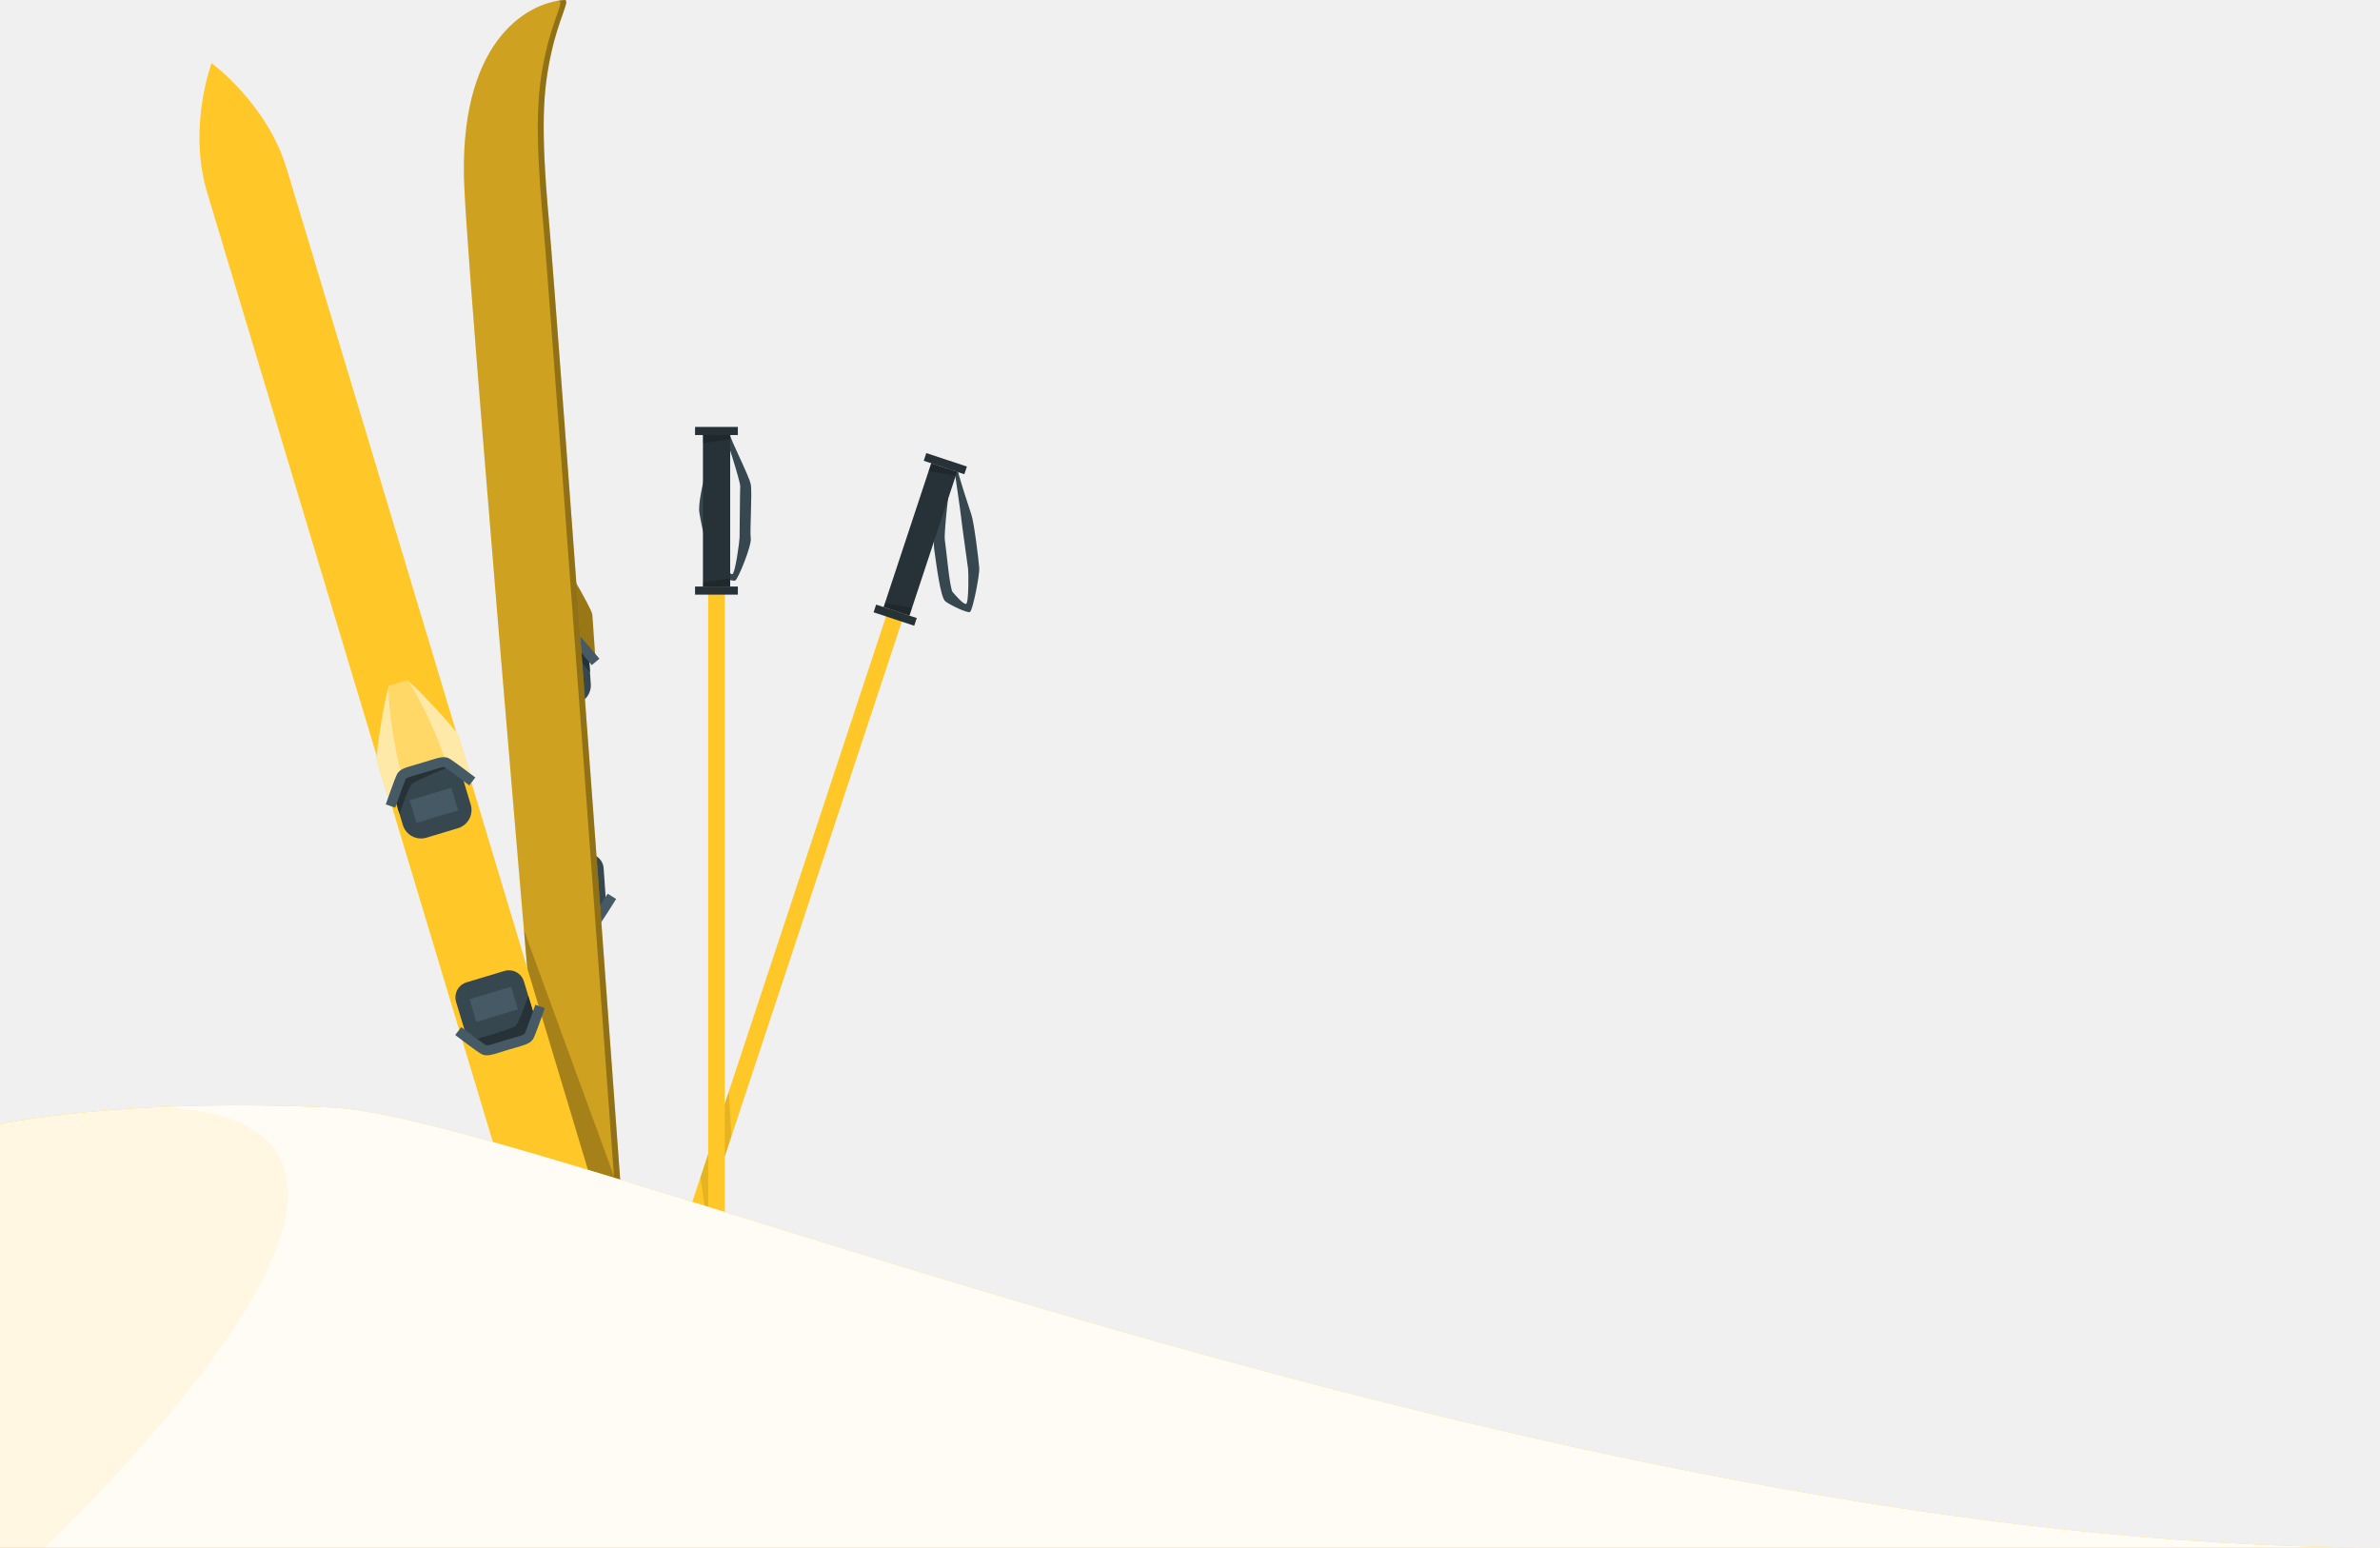
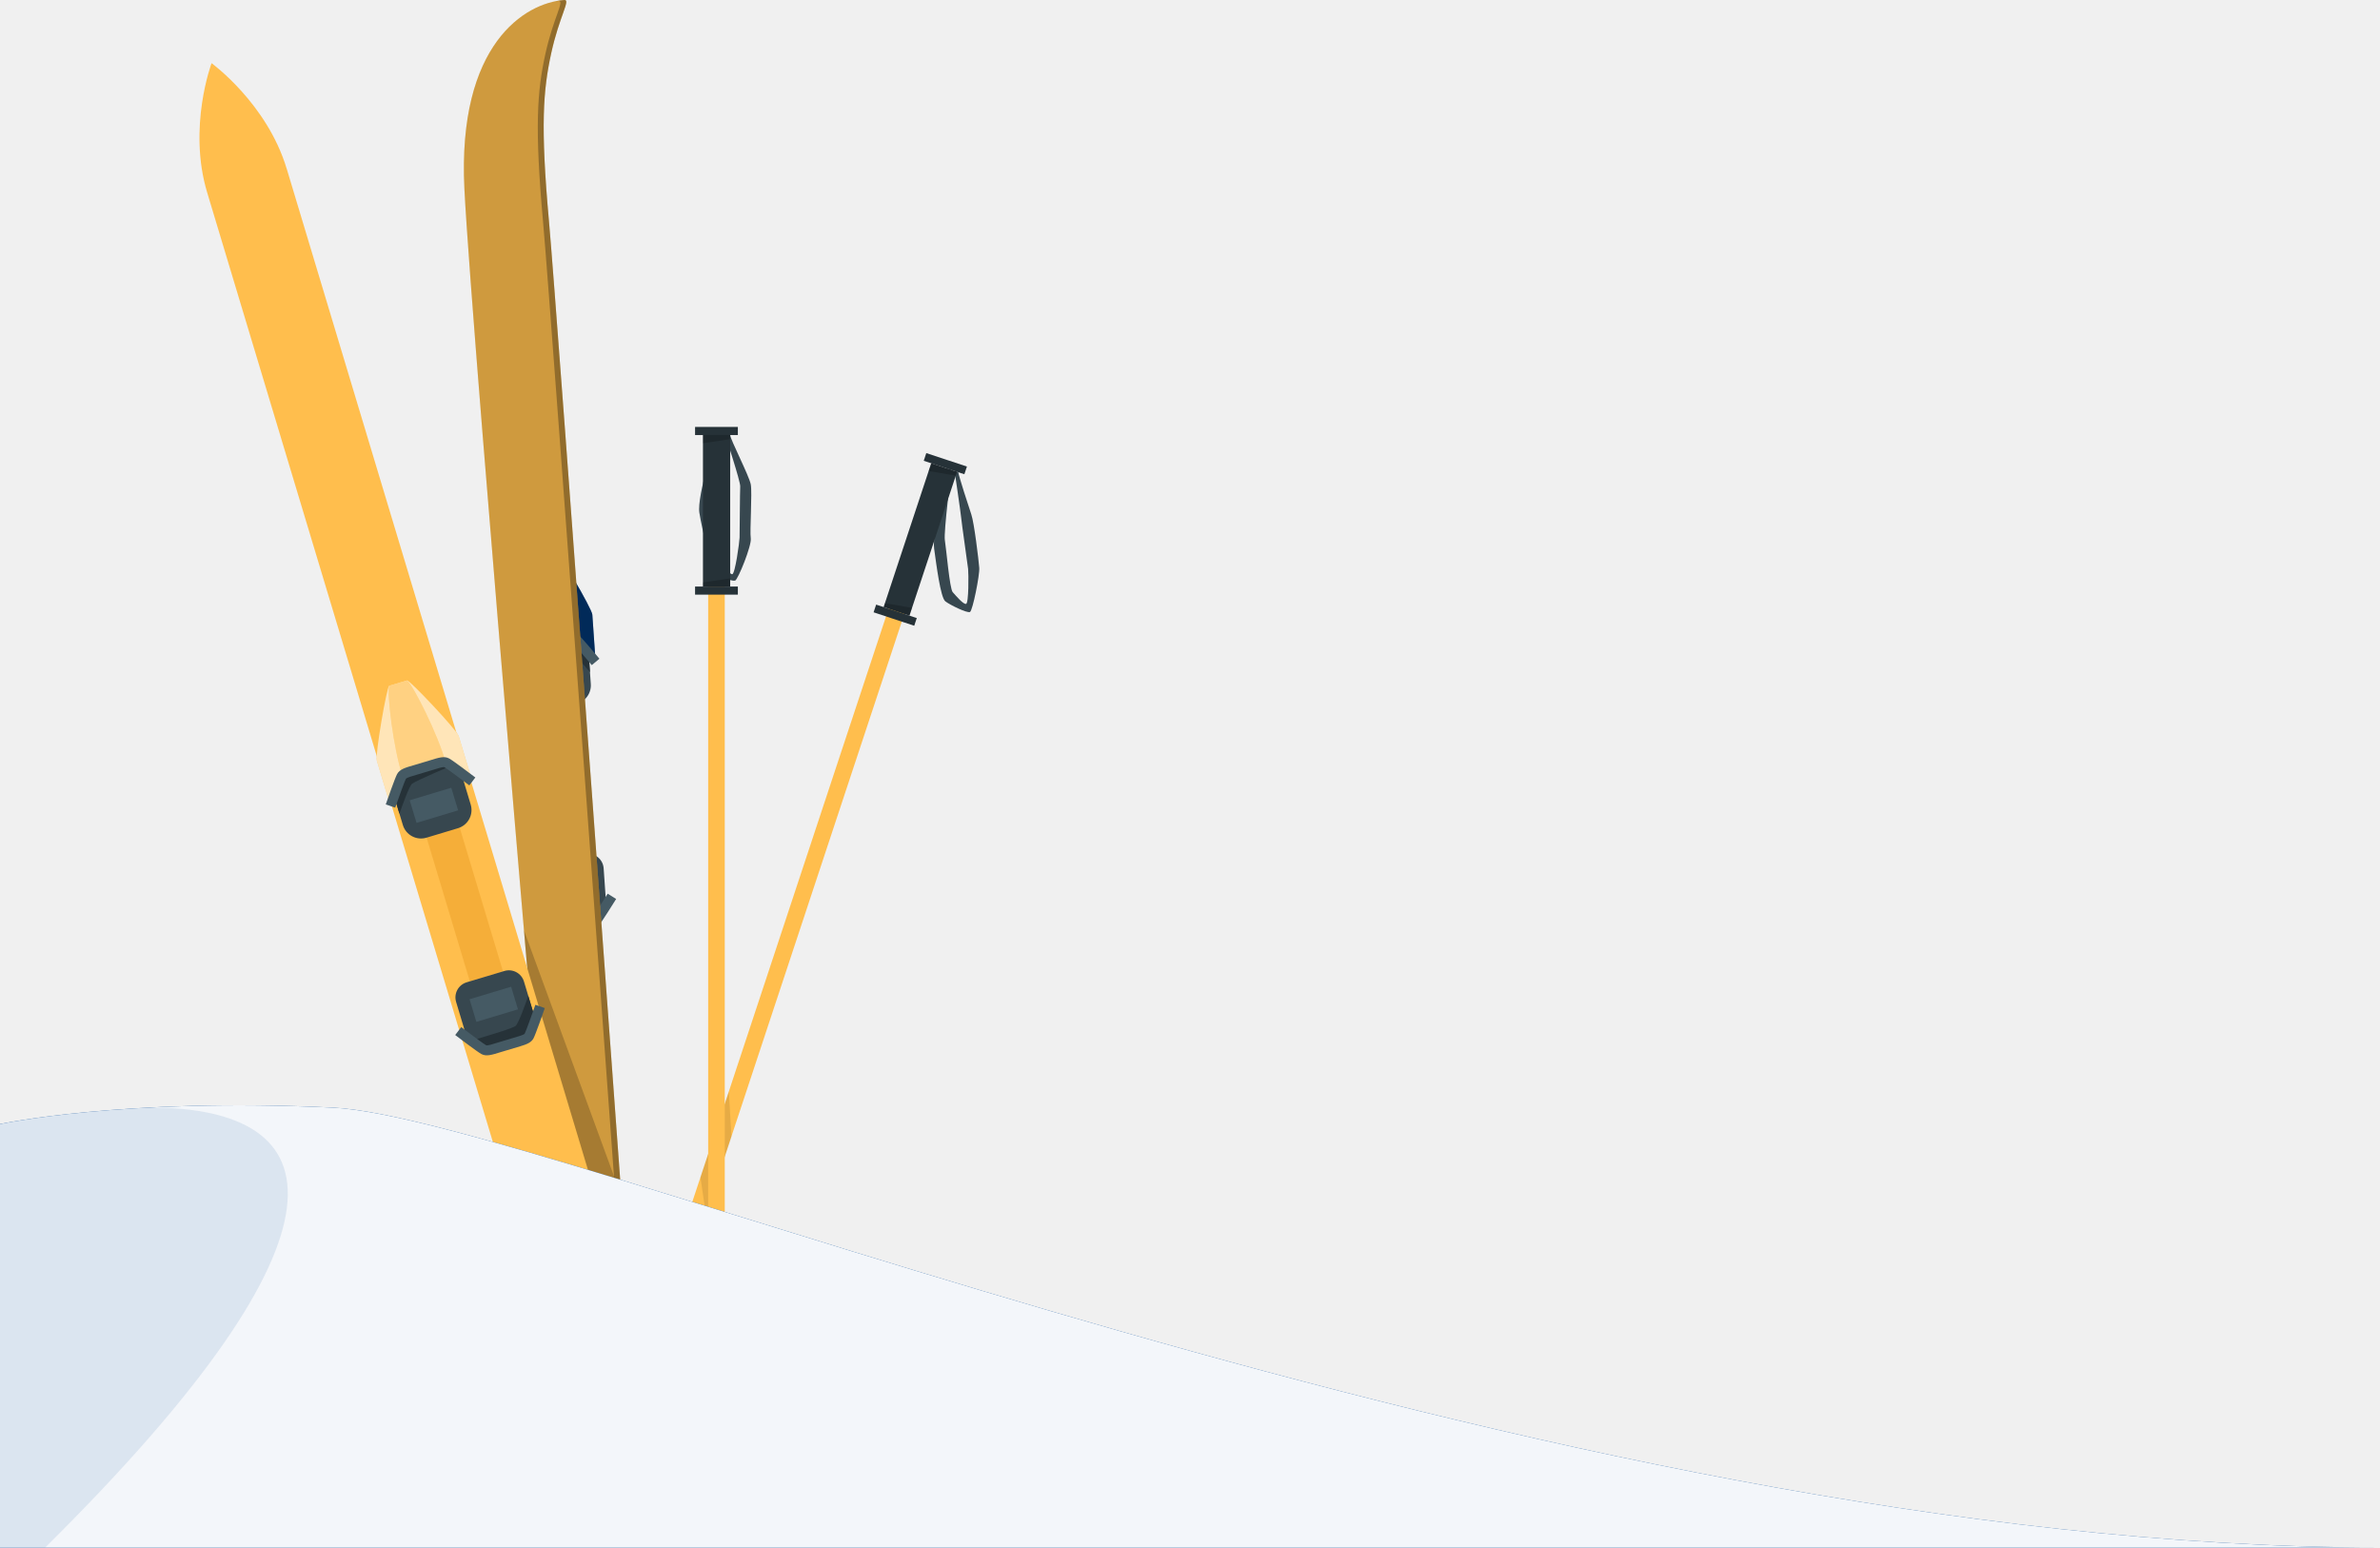
- <svg xmlns="http://www.w3.org/2000/svg" data-name="Ebene 2" viewBox="0 0 1110.11 721.77">
-   <path fill="#ffc727" d="m272.14 398.31-16.1 1.12-5.49-78.77 16.1-1.12z" />
-   <path fill="#37474f" d="m267.34 328.48-15.31 1.07a8.85 8.85 0 0 1-9.45-8.21l-1.99-28.55 32.98-2.3 2 28.55a8.85 8.85 0 0 1-8.22 9.44Z" />
-   <path fill="#455a64" d="m269.24 320.4-20.21 1.41-.77-11 20.21-1.4z" />
-   <path fill="#263238" d="m240.61 292.78.58 8.3c3.78.12 20.32.71 23.46 1.46 1.54.36 8.2 8.21 10.55 11.01l-1.61-23.07-32.98 2.3Z" />
-   <path fill="#ffc727" d="m236.5 289.43 1.4 20.08 2.22-.15c.29-.02 5.25-8.94 6.46-10.34 1.22-1.39 4.68-1.19 10.47-1.59 5.79-.4 9.19-1.08 10.58.13 1.39 1.22 7.54 9.37 7.83 9.35l2.22-.15-1.4-20.08c-.2-2.89-16.58-30.66-17.74-30.58l-4.34.3-4.34.3c-1.16.08-13.54 29.86-13.34 32.75Z" />
-   <path d="m236.5 289.43 1.4 20.08 2.22-.15c.29-.02 5.25-8.94 6.46-10.34 1.22-1.39 4.68-1.19 10.47-1.59 5.79-.4 9.19-1.08 10.58.13 1.39 1.22 7.54 9.37 7.83 9.35l2.22-.15-1.4-20.08c-.2-2.89-16.58-30.66-17.74-30.58l-4.34.3-4.34.3c-1.16.08-13.54 29.86-13.34 32.75Z" opacity=".4" />
-   <path fill="#ffc727" d="M246.58 299c1.21-1.39 4.67-1.19 10.46-1.59 5.79-.4 9.19-1.08 10.58.13-.55-13.36-6.77-38.51-9.1-41.47l-8.69.61c-1.9 3.25-4.57 29.02-3.26 42.33Z" />
-   <path fill="#fff" d="M246.58 299c1.21-1.39 4.67-1.19 10.46-1.59 5.79-.4 9.19-1.08 10.58.13-.55-13.36-6.77-38.51-9.1-41.47l-8.69.61c-1.9 3.25-4.57 29.02-3.26 42.33Z" opacity=".3" />
-   <path fill="#455a64" d="M240.01 312.74c2.57-4.12 6.98-11.03 7.85-12.03.41-.48 3.3-.64 5.84-.78 1.04-.06 2.2-.12 3.5-.21 1.3-.09 2.46-.19 3.5-.27 2.66-.22 5.42-.45 5.89-.04 1 .87 6.32 7.1 9.43 10.82l3.57-2.99c-1.38-1.65-8.37-9.98-9.94-11.35-1.96-1.7-4.58-1.48-9.33-1.09-1.02.08-2.16.18-3.44.27-1.27.09-2.42.15-3.44.21-4.76.27-7.39.42-9.09 2.37-1.37 1.57-7.14 10.79-8.29 12.62l3.95 2.47Z" />
-   <path fill="#37474f" d="m273.74 398.19-18.35 1.28a7.34 7.34 0 0 0-6.81 7.83l1.37 19.67 17.03 6.62 15.95-8.92-1.37-19.67a7.34 7.34 0 0 0-7.83-6.81Z" />
-   <path fill="#455a64" d="m255.03 407.44 20.21-1.4.77 10.99-20.21 1.4z" />
-   <path fill="#263238" d="m282.96 425-.04-.56c-3.78-.12-20.16 1.61-23.3.87-1.54-.36-8.2-8.21-10.55-11.01l1.07 15.33 16.85 3.97 15.96-8.59Z" />
-   <path fill="#455a64" d="m260.89 434.96 2.26-.18 3.43-.27c1.27-.09 2.41-.15 3.44-.21 4.77-.27 7.39-.42 9.09-2.38 1.37-1.57 7.14-10.79 8.28-12.62l-3.95-2.47c-2.57 4.12-6.98 11.03-7.85 12.03-.41.47-3.17.63-5.84.78-1.04.06-2.2.12-3.5.21s-2.46.19-3.49.27c-2.67.22-5.42.45-5.9.04-1-.87-6.32-7.1-9.43-10.82l-3.57 2.99c1.38 1.65 8.37 9.98 9.94 11.35 1.62 1.41 3.7 1.5 7.07 1.27Z" />
-   <path fill="#ffc727" d="m294.24 618.03-33.54 5.47s-40.75-467.8-44.09-535.42S245.05 1.25 263.24 0c3.04-.21-2.4 7.69-6.14 24.83-3.74 17.14-5.11 33.51-1.03 78.59 3.47 38.28 38.16 514.61 38.16 514.61Z" />
-   <path d="m294.24 618.03-33.54 5.47s-40.75-467.8-44.09-535.42S245.05 1.25 263.24 0c3.04-.21-2.4 7.69-6.14 24.83-3.74 17.14-5.11 33.51-1.03 78.59 3.47 38.28 38.16 514.61 38.16 514.61Z" opacity=".1" />
-   <path d="M257.11 24.84c-3.74 17.13-5.11 33.5-1.04 78.58 2.27 25.17 18.05 239.55 28.59 383.57 5.51 75.09 9.58 131.05 9.58 131.05l-33.55 5.47s-8.65-99.29-18.29-213c-11.31-133.1-23.99-285.96-25.8-322.42C213.27 20.45 245.04 1.24 263.24 0c3.04-.21-2.39 7.69-6.13 24.84Z" opacity=".1" />
-   <path d="M257.1 24.83c-3.74 17.14-5.1 33.51-1.02 78.59 3.47 38.28 38.16 514.61 38.16 514.61l-2.75.45s-34.69-476.33-38.16-514.61c-4.08-45.08-2.71-61.45 1.02-78.59C258.1 8.14 263.54.25 260.5.45c-.51.04-1.04.08-1.57.15 1.5-.31 2.95-.5 4.31-.6 3.05-.21-2.39 7.68-6.14 24.83Z" opacity=".3" />
-   <path d="m289.87 558.1 4.38 59.94-33.55 5.47s-6.64-75.8-16.28-189.52l45.44 124.11Z" opacity=".2" />
-   <path fill="#ffc727" d="m133.72 78.67 160.76 534.22-37.08 11.16L96.64 89.83c-9.17-30.46 2.04-60.36 2.04-60.36s25.87 18.74 35.03 49.21Z" />
-   <path fill="none" d="m133.72 78.67 160.76 534.22-37.08 11.16L96.64 89.83c-9.17-30.46 2.04-60.36 2.04-60.36s25.87 18.74 35.03 49.21Z" opacity=".1" />
-   <path fill="#ffc727" d="m196.4 382.1 15.44-4.65 22.76 75.6-15.45 4.66z" />
-   <path fill="#37474f" d="m179.65 357.38 31.65-9.53 8.25 27.4a8.85 8.85 0 0 1-5.92 11.03l-14.7 4.43a8.85 8.85 0 0 1-11.03-5.93l-8.25-27.4Z" />
-   <path fill="#455a64" d="m191.1 373.25 19.4-5.84 3.18 10.55-19.4 5.84z" />
+ <svg xmlns="http://www.w3.org/2000/svg" viewBox="0 0 1110.1 721.77">
+   <path fill="#37474f" d="m266.98 433.59 15.95-8.92-1.37-19.67a7.34 7.34 0 0 0-7.83-6.81s-6.76 35.4-6.76 35.4Z" />
+   <path fill="#455a64" d="M279.11 431.92c1.37-1.57 7.14-10.79 8.28-12.62l-3.95-2.47c-2.57 4.12-6.98 11.03-7.85 12.03l3.52 3.06Z" />
+   <path fill="#37474f" d="m264.52 291.13 9.05-.63 2 28.55a8.85 8.85 0 0 1-8.22 9.44l-2.83-37.36Z" />
+   <path fill="#263238" d="M264.65 302.54c1.54.36 8.2 8.21 10.55 11.01l-1.61-23.07-9.36.65.42 11.41Z" />
+   <path fill="#014694" d="M267.63 297.56c1.39 1.22 7.54 9.37 7.83 9.35l2.22-.15-1.4-20.08c-.2-2.89-16.58-30.66-17.74-30.58l9.09 41.46Z" />
+   <path d="M267.63 297.56c1.39 1.22 7.54 9.37 7.83 9.35l2.22-.15-1.4-20.08c-.2-2.89-16.58-30.66-17.74-30.58l9.09 41.46Z" opacity=".4" style="isolation:isolate" />
+   <path fill="#455a64" d="M266.59 299.41c1 .87 6.32 7.1 9.43 10.82l3.57-2.99c-1.38-1.65-8.37-9.98-9.94-11.35l-3.06 3.52Z" />
+   <path fill="#ffbe4d" d="m294.24 618.03-33.54 5.47s-40.75-467.8-44.09-535.42C213.27 20.46 245.05 1.25 263.24 0c3.04-.21-2.4 7.69-6.14 24.83-3.74 17.14-5.11 33.51-1.03 78.59 3.47 38.28 38.16 514.61 38.16 514.61h.01Z" />
+   <path d="m294.24 618.03-33.54 5.47s-40.75-467.8-44.09-535.42C213.27 20.46 245.05 1.25 263.24 0c3.04-.21-2.4 7.69-6.14 24.83-3.74 17.14-5.11 33.51-1.03 78.59 3.47 38.28 38.16 514.61 38.16 514.61h.01Z" opacity=".1" style="isolation:isolate" />
+   <path d="M257.11 24.84c-3.74 17.13-5.11 33.5-1.04 78.58 2.27 25.17 18.05 239.55 28.59 383.57 5.51 75.09 9.58 131.05 9.58 131.05l-33.55 5.47s-8.65-99.29-18.29-213c-11.31-133.1-23.99-285.96-25.8-322.42C213.27 20.45 245.04 1.24 263.24 0c3.04-.21-2.39 7.69-6.13 24.84Z" opacity=".1" style="isolation:isolate" />
+   <path d="M257.1 24.83c-3.74 17.14-5.1 33.51-1.02 78.59 3.47 38.28 38.16 514.61 38.16 514.61l-2.75.45s-34.69-476.33-38.16-514.61c-4.08-45.08-2.71-61.45 1.02-78.59C258.1 8.14 263.54.25 260.5.45c-.51.04-1.04.08-1.57.15 1.5-.31 2.95-.5 4.31-.6 3.05-.21-2.39 7.68-6.14 24.83Z" opacity=".3" style="isolation:isolate" />
+   <path d="m289.87 558.1 4.38 59.94-33.55 5.47s-6.64-75.8-16.28-189.52l45.44 124.11Z" opacity=".2" style="isolation:isolate" />
+   <path fill="#ffbe4d" d="m133.72 78.67 160.76 534.22-37.08 11.16L96.64 89.83c-9.17-30.46 2.04-60.36 2.04-60.36s25.87 18.74 35.03 49.21h.01Z" />
+   <path fill="#f5ae39" d="m196.4 382.1 15.44-4.65 22.76 75.6-15.45 4.66-22.75-75.61Z" />
+   <path fill="#37474f" d="m179.65 357.38 31.65-9.53 8.25 27.4a8.85 8.85 0 0 1-5.92 11.03l-14.7 4.43a8.85 8.85 0 0 1-11.03-5.92l-8.25-27.4Z" />
+   <path fill="#455a64" d="m191.1 373.25 19.4-5.84 3.18 10.55-19.4 5.84-3.18-10.55Z" />
  <path fill="#263238" d="m211.29 347.86 2.4 7.97c-3.49 1.45-18.75 7.86-21.43 9.67-1.31.88-4.76 10.59-5.96 14.04l-6.67-22.15 31.66-9.53Z" />
-   <path fill="#ffc727" d="m213.94 343.27 5.8 19.27-2.13.64c-.28.08-8.07-6.51-9.7-7.39-1.64-.87-4.8.54-10.36 2.22-5.56 1.67-8.98 2.24-9.85 3.86-.87 1.64-3.73 11.43-4.01 11.52l-2.13.64-5.8-19.27c-.84-2.78 4.65-34.55 5.77-34.88l4.17-1.25 4.17-1.25c1.11-.34 23.24 23.13 24.07 25.9Z" />
-   <path fill="#fff" d="m213.94 343.27 5.8 19.27-2.13.64c-.28.08-8.07-6.51-9.7-7.39-1.64-.87-4.8.54-10.36 2.22-5.56 1.67-8.98 2.24-9.85 3.86-.87 1.64-3.73 11.43-4.01 11.52l-2.13.64-5.8-19.27c-.84-2.78 4.65-34.55 5.77-34.88l4.17-1.25 4.17-1.25c1.11-.34 23.24 23.13 24.07 25.9Z" opacity=".6" />
-   <path fill="#ffc727" d="M207.91 355.8c-1.62-.87-4.78.54-10.35 2.21-5.56 1.67-8.98 2.24-9.85 3.86-4.22-12.69-7.31-38.41-6.17-42l8.34-2.51c2.92 2.37 14.55 25.52 18.03 38.43Z" />
-   <path fill="#fff" d="M207.91 355.8c-1.62-.87-4.78.54-10.35 2.21-5.56 1.67-8.98 2.24-9.85 3.86-4.22-12.69-7.31-38.41-6.17-42l8.34-2.51c2.92 2.37 14.55 25.52 18.03 38.43Z" opacity=".3" />
-   <path fill="#455a64" d="M218.91 366.32c-3.86-2.94-10.43-7.84-11.6-8.47-.55-.3-3.31.57-5.74 1.34l-3.35 1.04-3.37.98c-2.57.74-5.23 1.5-5.53 2.05-.63 1.17-3.39 8.88-4.99 13.46l-4.4-1.53c.71-2.04 4.29-12.3 5.28-14.13 1.23-2.29 3.76-3.01 8.34-4.32a309.25 309.25 0 0 0 6.6-1.98c4.55-1.43 7.06-2.23 9.34-1 1.84.99 10.5 7.56 12.22 8.87l-2.82 3.71Z" />
-   <path fill="#37474f" d="m217.63 458.18 17.62-5.3a7.34 7.34 0 0 1 9.14 4.91l5.68 18.88-13.58 12.22-18.07-2.7-5.68-18.88a7.34 7.34 0 0 1 4.91-9.14Z" />
-   <path fill="#455a64" d="m241.59 470.77-19.4 5.84-3.18-10.55 19.4-5.84z" />
-   <path fill="#263238" d="m218.5 486.51-.16-.54c3.49-1.45 19.42-5.63 22.1-7.44 1.31-.88 4.76-10.59 5.96-14.04l4.43 14.72-14.36 9.68-17.97-2.38Z" />
-   <path fill="#455a64" d="m242.66 488.01-2.18.63-3.31.96-3.29 1.02c-4.56 1.43-7.06 2.23-9.35 1-1.84-.99-10.5-7.56-12.21-8.87l2.82-3.7c3.86 2.94 10.43 7.84 11.6 8.47.56.3 3.19-.53 5.74-1.34l3.35-1.04 3.36-.98c2.57-.73 5.23-1.5 5.53-2.05.63-1.17 3.39-8.88 4.99-13.46l4.4 1.53c-.71 2.04-4.29 12.3-5.28 14.13-1.02 1.89-2.93 2.72-6.17 3.69Z" />
-   <path fill="#37474f" d="M329.57 612.08s-6.36 3.61-19.37-.7c-13.01-4.3-15.96-10.99-15.96-10.99s5.81-3.58 19.31.89 16.02 10.8 16.02 10.8Z" />
-   <path fill="#ffc727" d="m417.35 275.18 7.35 2.43-108.89 329.06-7.35-2.43z" />
-   <path fill="#37474f" d="M446.96 220.23c.28 1.89 4.79 15.94 6.1 19.74 1.31 3.79 3.42 21.23 3.69 24.89.25 3.31-3.06 19.94-4.32 20.58-1.26.64-9.2-3.2-11.49-4.96-2.29-1.77-4.19-17.22-5.23-24.56-1.12-7.91 6.33-37.31 6.33-37.31l1.75.58s-3.71 29-3.08 32.74c.63 3.74 2.22 22.67 3.66 24.26 1.44 1.59 4.91 5.75 6.22 5.48 1.31-.27 1.2-14.19.96-16.34s-3.02-21.38-3.21-23.68c-.19-2.3-3.1-21.98-3.1-21.98l1.71.57Z" />
-   <path fill="#263238" d="m434.35 216.06 12.05 4-22.2 67.08-12.05-3.99z" />
-   <path fill="#263238" d="M432.05 211.33 451 217.6l-1.19 3.59-18.95-6.27zM408.66 282l18.95 6.27-1.19 3.59-18.95-6.27z" />
-   <path d="m446.43 220.05-12.07-3.99-1.2 3.63 12.67 2.17.6-1.81zm-34.26 63.1 12.06 3.99 1.2-3.63-12.66-2.18-.6 1.82z" opacity=".2" />
-   <path d="m326.71 549.16 2.51 17.05 11.96-36.14-1.23-20.93-13.24 40.02z" opacity=".1" />
-   <path fill="#37474f" d="M352.79 611.8s-4.91 5.42-18.61 5.42-18.61-5.42-18.61-5.42 4.39-5.22 18.61-5.22 18.61 5.22 18.61 5.22Z" />
-   <path fill="#ffc727" d="M330.31 264.36h7.74v346.61h-7.74z" />
-   <path fill="#37474f" d="M340.58 202.91c0 1.91 8.86 19.06 9.6 23 .74 3.95-.52 21.88 0 25.16.52 3.28-5.96 19.28-7.29 19.73s-7.15-1.71-9.16-3.8-6.25-19.95-7.52-27.84c-1.27-7.89 8.01-36.25 8.01-36.25h2.11s-5.51 28.43-5.43 32.23c.07 3.8 4.54 25.01 5.73 26.8 1.19 1.79 3.57 5.95 4.91 5.88 1.34-.07 3.35-14.89 3.42-17.05s.15-21.59.3-23.89c.15-2.31-7.01-23.97-7.01-23.97h2.32Z" />
-   <path fill="#263238" d="M327.88 202.91h12.7v70.67h-12.7zm-3.68-3.78h19.96v3.78H324.2z" />
-   <path fill="#263238" d="M324.2 273.57h19.96v3.78H324.2z" />
-   <path d="M340.58 202.91h-12.7v3.82l12.7-1.91v-1.91zm-12.7 70.66h12.7v-3.82l-12.7 1.91v1.91z" opacity=".2" />
-   <path fill="#ffc727" d="M0 721.77V524.28s56.94-12.39 155.16-7.67c98.22 4.72 563.78 205.16 954.94 205.16H0Z" />
-   <path fill="#fff" d="M0 721.77V524.28s56.94-12.39 155.16-7.67c98.22 4.72 563.78 205.16 954.94 205.16H0Z" opacity=".95" />
-   <path fill="#ffc727" d="M21.09 721.77H0V524.26s24.82-5.39 69.92-7.7c85.24.04 101.39 56.5-48.83 205.21Z" opacity=".1" />
+   <path fill="#ffbe4d" d="m213.94 343.27 5.8 19.27-2.13.64c-.28.08-8.07-6.51-9.7-7.39-1.64-.87-4.8.54-10.36 2.22-5.56 1.67-8.98 2.24-9.85 3.86-.87 1.64-3.73 11.43-4.01 11.52l-2.13.64-5.8-19.27c-.84-2.78 4.65-34.55 5.77-34.88l4.17-1.25 4.17-1.25c1.11-.34 23.24 23.13 24.07 25.9Z" />
+   <path fill="#fff" d="M189.87 317.38c1.11-.34 23.24 23.13 24.07 25.9l5.8 19.26-2.13.64c-.28.08-8.07-6.51-9.7-7.39-1.64-.87-4.8.54-10.36 2.22-5.56 1.67-8.98 2.24-9.85 3.86-.87 1.64-3.73 11.43-4.01 11.52l-2.13.64-5.8-19.27c-.84-2.78 4.65-34.55 5.77-34.88l8.34-2.5Z" opacity=".6" style="isolation:isolate" />
+   <path fill="#ffbe4d" d="M207.91 355.8c-1.62-.87-4.78.54-10.35 2.21-5.56 1.67-8.98 2.24-9.85 3.86-4.22-12.69-7.31-38.41-6.17-42l8.34-2.51c2.92 2.37 14.55 25.52 18.03 38.43Z" />
+   <path fill="#fff" d="M207.91 355.8c-1.62-.87-4.78.54-10.35 2.21-5.56 1.67-8.98 2.24-9.85 3.86-4.22-12.69-7.31-38.41-6.17-42l8.34-2.51c2.92 2.37 14.55 25.52 18.03 38.43Z" opacity=".3" style="isolation:isolate" />
+   <path fill="#455a64" d="M218.91 366.32c-3.86-2.94-10.43-7.84-11.6-8.47-.55-.3-3.31.57-5.74 1.34l-6.72 2.02c-2.57.74-5.23 1.5-5.53 2.05-.63 1.17-3.39 8.88-4.99 13.46l-4.4-1.53c.71-2.04 4.29-12.3 5.28-14.13 1.23-2.29 3.76-3.01 8.34-4.32 2.21-.64 4.41-1.3 6.6-1.98 4.55-1.43 7.06-2.23 9.34-1 1.84.99 10.5 7.56 12.22 8.87l-2.82 3.71.02-.02Z" />
+   <path fill="#37474f" d="m218.66 486.99-5.92-19.68a7.34 7.34 0 0 1 4.91-9.14h-.02l17.62-5.29a7.34 7.34 0 0 1 9.14 4.91l5.68 18.88-31.41 10.32Z" />
+   <path fill="#455a64" d="m241.59 470.77-19.4 5.84-3.18-10.55 19.4-5.84 3.18 10.55Z" />
+   <path fill="#263238" d="m234.71 490-16.37-4.03c3.49-1.45 19.42-5.63 22.1-7.44 1.31-.88 4.76-10.59 5.96-14.04l4.25 14.12L234.71 490Z" />
+   <path fill="#455a64" d="m242.66 488.01-8.78 2.61c-4.56 1.43-7.06 2.23-9.35 1-1.84-.99-10.5-7.56-12.21-8.87l2.82-3.7c3.86 2.94 10.43 7.84 11.6 8.47.56.3 3.19-.53 5.74-1.34l6.71-2.02c2.57-.73 5.23-1.5 5.53-2.05.63-1.17 3.39-8.88 4.99-13.46l4.4 1.53c-.71 2.04-4.29 12.3-5.28 14.13-1.02 1.89-2.93 2.72-6.17 3.69Z" />
+   <path fill="#ffbe4d" d="m417.35 275.18 7.35 2.43-108.89 329.06-7.35-2.43 108.89-329.06Z" />
+   <path fill="#37474f" d="M446.96 220.23c.28 1.89 4.79 15.94 6.1 19.74 1.31 3.79 3.42 21.23 3.69 24.89.25 3.31-3.06 19.94-4.32 20.58-1.26.64-9.2-3.2-11.49-4.96-2.29-1.77-4.19-17.22-5.23-24.56-1.12-7.91 6.33-37.31 6.33-37.31l1.75.58s-3.71 29-3.08 32.74 2.22 22.67 3.66 24.26 4.91 5.75 6.22 5.48 1.2-14.19.96-16.34-3.02-21.38-3.21-23.68c-.19-2.3-3.1-21.98-3.1-21.98l1.71.57h.01Z" />
+   <path fill="#263238" d="m434.35 216.06 12.05 4-22.2 67.08-12.05-3.99 22.2-67.09Z" />
+   <path fill="#263238" d="M432.05 211.33 451 217.6l-1.19 3.59-18.95-6.27 1.19-3.59ZM408.66 282l18.95 6.27-1.19 3.59-18.95-6.27 1.19-3.59Z" />
+   <path d="m446.43 220.05-12.07-3.99-1.2 3.63 12.67 2.17.6-1.81Zm-34.26 63.1 12.06 3.99 1.2-3.63-12.66-2.18-.6 1.82Z" opacity=".2" style="isolation:isolate" />
+   <path d="m326.71 549.16 2.51 17.05 11.96-36.14-1.23-20.93-13.24 40.02Z" opacity=".1" style="isolation:isolate" />
+   <path fill="#ffbe4d" d="M330.31 264.36h7.74v346.61h-7.74V264.36Z" />
+   <path fill="#37474f" d="M340.58 202.91c0 1.91 8.86 19.06 9.6 23 .74 3.95-.52 21.88 0 25.16s-5.96 19.28-7.29 19.73-7.15-1.71-9.16-3.8-6.25-19.95-7.52-27.84 8.01-36.25 8.01-36.25h2.11s-5.51 28.43-5.43 32.23c.07 3.8 4.54 25.01 5.73 26.8s3.57 5.95 4.91 5.88 3.35-14.89 3.42-17.05.15-21.59.3-23.89c.15-2.31-7.01-23.97-7.01-23.97h2.33Z" />
+   <path fill="#263238" d="M327.88 202.91h12.7v70.67h-12.7v-70.67Zm-3.68-3.78h19.96v3.78H324.2v-3.78Z" />
+   <path fill="#263238" d="M324.2 273.57h19.96v3.78H324.2v-3.78Z" />
+   <path d="M340.58 202.91h-12.7v3.82l12.7-1.91v-1.91Zm-12.7 70.66h12.7v-3.82l-12.7 1.91v1.91Z" opacity=".2" style="isolation:isolate" />
+   <path fill="#014694" d="M0 721.77V524.28s56.94-12.39 155.16-7.67c98.22 4.72 563.78 205.16 954.94 205.16H0Z" />
+   <path fill="#fff" d="M0 721.77V524.28s56.94-12.39 155.16-7.67c98.22 4.72 563.78 205.16 954.94 205.16H0Z" opacity=".95" style="isolation:isolate" />
+   <path fill="#014694" d="M21.09 721.77H0V524.26s24.82-5.39 69.92-7.7c85.24.04 101.39 56.5-48.83 205.21Z" opacity=".1" style="isolation:isolate" />
</svg>
